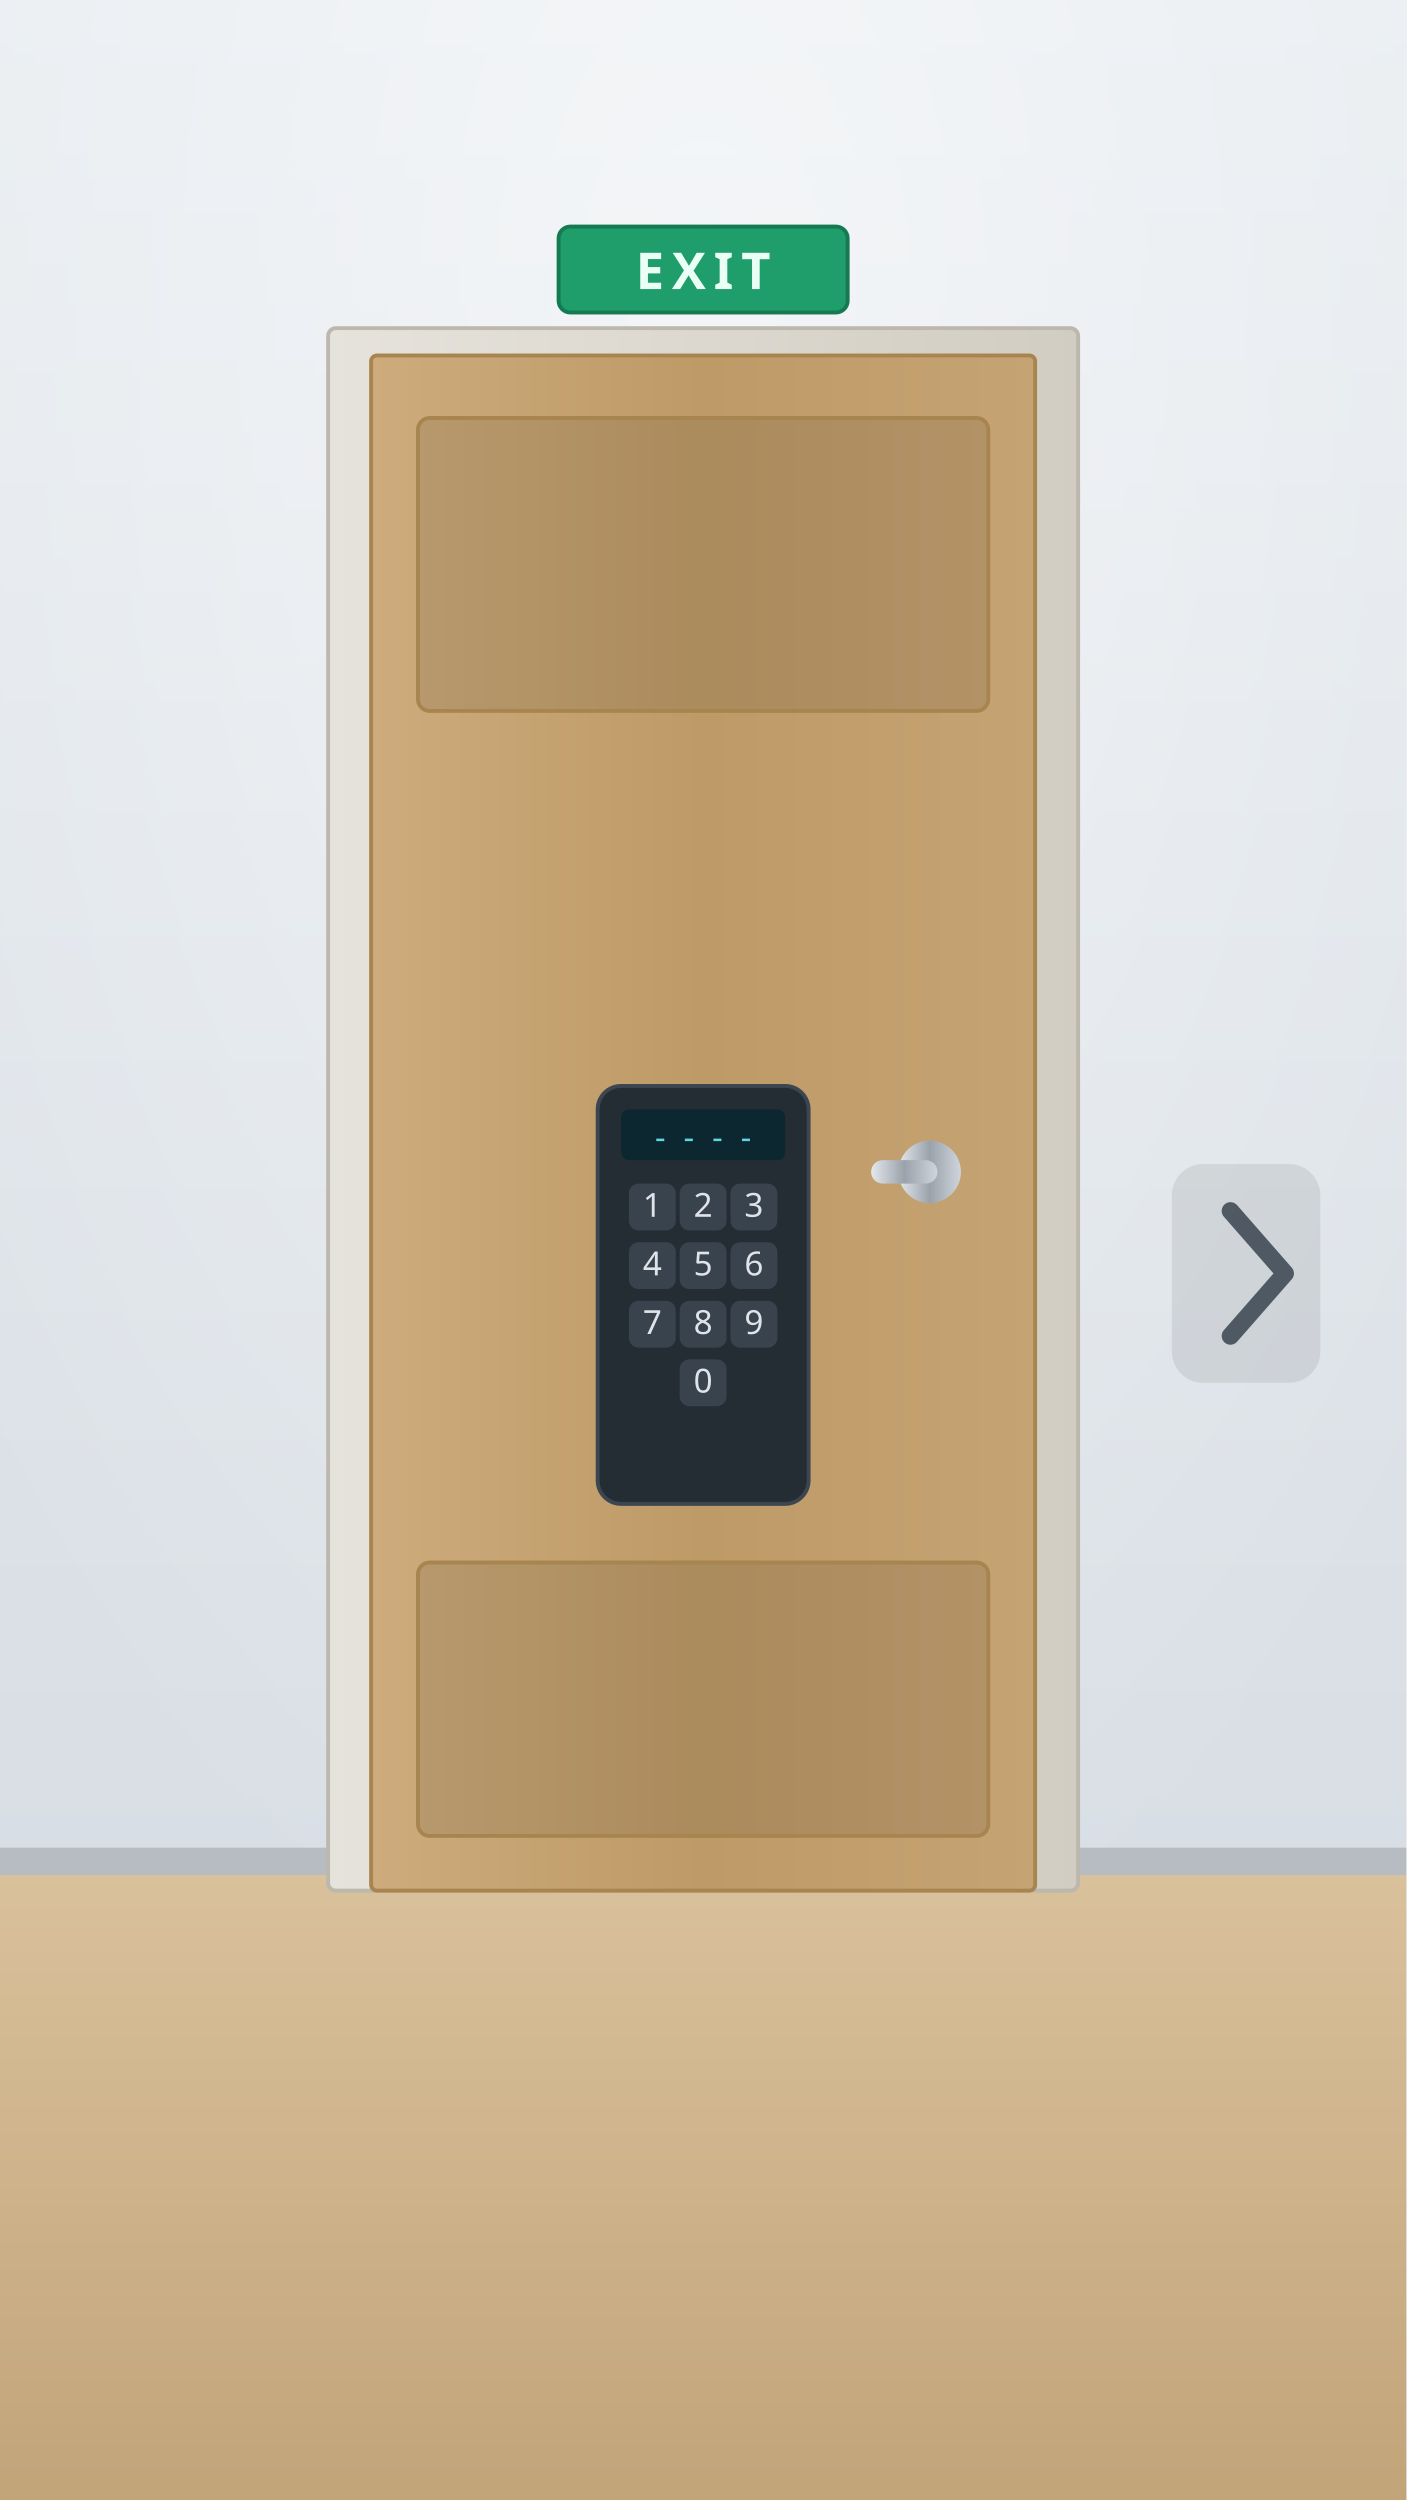
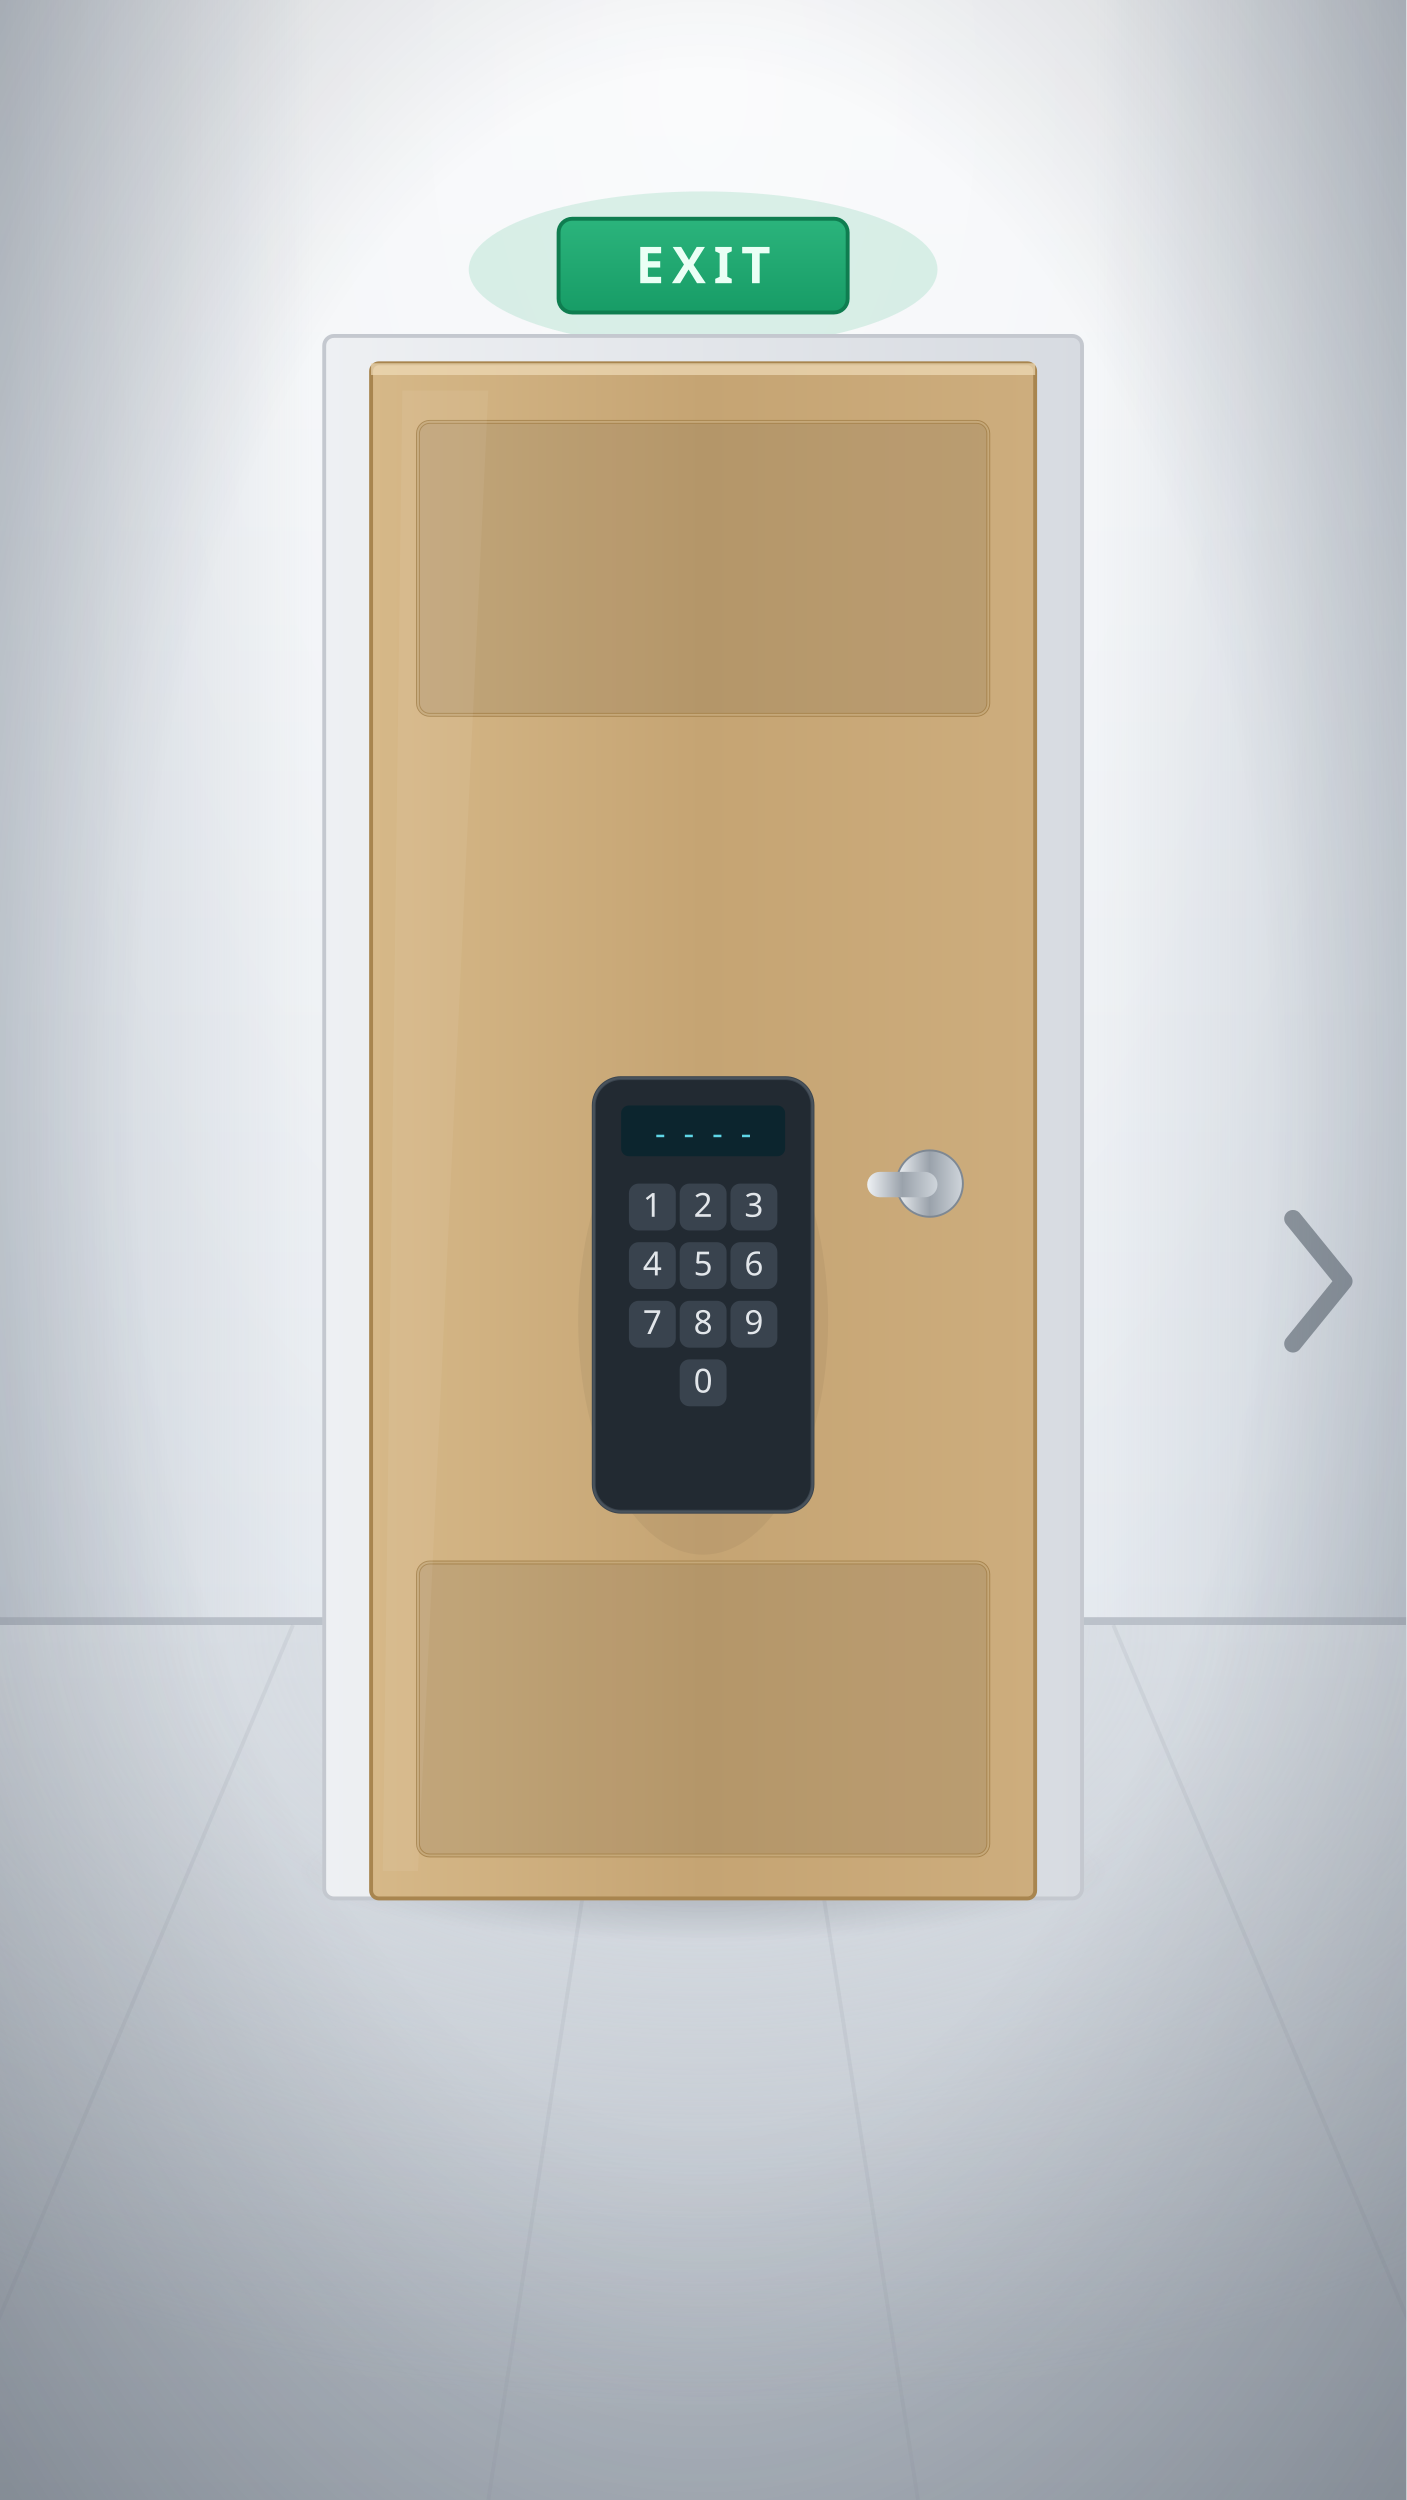
<svg xmlns="http://www.w3.org/2000/svg" viewBox="0 0 720 1280" preserveAspectRatio="xMidYMid slice">
  <defs>
-     <linearGradient id="wall" x1="0" y1="0" x2="0" y2="1">
-       <stop offset="0" stop-color="#e9edf1" />
-       <stop offset="1" stop-color="#d2d9e0" />
+     <linearGradient id="wallV" x1="0" y1="0" x2="0" y2="1">
+       <stop offset="0" stop-color="#f2f4f7" />
+       <stop offset="0.62" stop-color="#e2e7ed" />
+       <stop offset="1" stop-color="#d3d9e1" />
    </linearGradient>
-     <radialGradient id="roomlight" cx="0.5" cy="0.12" r="0.7">
-       <stop offset="0" stop-color="#ffffff" stop-opacity="0.5" />
+     <linearGradient id="cornerShade" x1="0" y1="0" x2="1" y2="0">
+       <stop offset="0" stop-color="#aeb7c2" stop-opacity="0.5" />
+       <stop offset="0.22" stop-color="#aeb7c2" stop-opacity="0" />
+     </linearGradient>
+     <linearGradient id="cornerShadeR" x1="1" y1="0" x2="0" y2="0">
+       <stop offset="0" stop-color="#aeb7c2" stop-opacity="0.5" />
+       <stop offset="0.22" stop-color="#aeb7c2" stop-opacity="0" />
+     </linearGradient>
+     <radialGradient id="topLight" cx="0.5" cy="0.04" r="0.85">
+       <stop offset="0" stop-color="#ffffff" stop-opacity="0.65" />
      <stop offset="1" stop-color="#ffffff" stop-opacity="0" />
    </radialGradient>
-     <linearGradient id="floor" x1="0" y1="0" x2="0" y2="1">
-       <stop offset="0" stop-color="#d9c19c" />
-       <stop offset="1" stop-color="#c2a479" />
+     <radialGradient id="vignette" cx="0.5" cy="0.44" r="0.74">
+       <stop offset="0.55" stop-color="#1b2430" stop-opacity="0" />
+       <stop offset="1" stop-color="#1b2430" stop-opacity="0.30" />
+     </radialGradient>
+     <linearGradient id="floorV" x1="0" y1="0" x2="0" y2="1">
+       <stop offset="0" stop-color="#cdd3da" />
+       <stop offset="1" stop-color="#b3bac3" />
    </linearGradient>
+     <radialGradient id="floorGlow" cx="0.5" cy="0.0" r="0.9">
+       <stop offset="0" stop-color="#e6eaef" stop-opacity="0.7" />
+       <stop offset="1" stop-color="#e6eaef" stop-opacity="0" />
+     </radialGradient>
+     <radialGradient id="contact" cx="0.5" cy="0.5" r="0.5">
+       <stop offset="0" stop-color="#3b424c" stop-opacity="0.32" />
+       <stop offset="1" stop-color="#3b424c" stop-opacity="0" />
+     </radialGradient>
    <linearGradient id="doorwood" x1="0" y1="0" x2="1" y2="0">
-       <stop offset="0" stop-color="#cdab7c" />
-       <stop offset="0.5" stop-color="#bd9a66" />
-       <stop offset="1" stop-color="#c6a373" />
+       <stop offset="0" stop-color="#d6b888" />
+       <stop offset="0.5" stop-color="#c5a473" />
+       <stop offset="1" stop-color="#cdad7d" />
    </linearGradient>
    <linearGradient id="frame" x1="0" y1="0" x2="1" y2="0">
-       <stop offset="0" stop-color="#e6e3dc" />
-       <stop offset="1" stop-color="#d2cdc2" />
+       <stop offset="0" stop-color="#eef0f3" />
+       <stop offset="1" stop-color="#d7dbe1" />
    </linearGradient>
    <linearGradient id="handle" x1="0" y1="0" x2="1" y2="0">
-       <stop offset="0" stop-color="#e4e8ec" />
+       <stop offset="0" stop-color="#eef1f4" />
      <stop offset="0.5" stop-color="#9aa2ab" />
      <stop offset="1" stop-color="#cfd5db" />
    </linearGradient>
+     <linearGradient id="exitSign" x1="0" y1="0" x2="0" y2="1">
+       <stop offset="0" stop-color="#2bb47c" />
+       <stop offset="1" stop-color="#179c66" />
+     </linearGradient>
  </defs>
-   <rect width="720" height="1280" fill="url(#wall)" />
-   <rect width="720" height="1280" fill="url(#roomlight)" />
-   <rect x="0" y="946" width="720" height="14" fill="#b7bcc2" />
-   <polygon points="0,960 720,960 720,1280 0,1280" fill="url(#floor)" />
-   <rect x="600" y="596" width="76" height="112" rx="16" fill="#000000" opacity="0.08" />
-   <g stroke="#2f3b46" stroke-width="9" stroke-linecap="round" stroke-linejoin="round" fill="none" opacity="0.8">
-     <polyline points="630,620 658,652 630,684" />
+   <rect width="720" height="1280" fill="url(#wallV)" />
+   <rect width="720" height="1280" fill="url(#topLight)" />
+   <rect width="720" height="1280" fill="url(#cornerShade)" />
+   <rect width="720" height="1280" fill="url(#cornerShadeR)" />
+   <rect x="0" y="828" width="720" height="6" fill="#aab1ba" opacity="0.7" />
+   <polygon points="0,832 720,832 720,1280 0,1280" fill="url(#floorV)" />
+   <polygon points="0,832 720,832 720,1280 0,1280" fill="url(#floorGlow)" />
+   <g stroke="#9aa2ac" stroke-width="2" opacity="0.18">
+     <line x1="150" y1="832" x2="-40" y2="1280" />
+     <line x1="320" y1="832" x2="250" y2="1280" />
+     <line x1="400" y1="832" x2="470" y2="1280" />
+     <line x1="570" y1="832" x2="760" y2="1280" />
  </g>
-   <rect x="286" y="116" width="148" height="44" rx="6" fill="#1f9d6b" stroke="#157a52" stroke-width="2" />
-   <text x="360" y="148" font-family="Chakra Petch, sans-serif" font-size="26" font-weight="700" fill="#eafff5" text-anchor="middle" letter-spacing="4">EXIT</text>
-   <rect x="168" y="168" width="384" height="800" rx="4" fill="url(#frame)" stroke="#bdb8ad" stroke-width="2" />
-   <rect x="190" y="182" width="340" height="786" rx="3" fill="url(#doorwood)" stroke="#a8854f" stroke-width="2" />
-   <rect x="214" y="214" width="292" height="150" rx="6" fill="#00000018" stroke="#a8854f" stroke-width="2" />
-   <rect x="214" y="800" width="292" height="140" rx="6" fill="#00000018" stroke="#a8854f" stroke-width="2" />
-   <ellipse cx="476" cy="600" rx="16" ry="16" fill="url(#handle)" />
-   <rect x="446" y="594" width="34" height="12" rx="6" fill="url(#handle)" />
-   <rect x="306" y="556" width="108" height="214" rx="12" fill="#242c34" stroke="#3c4651" stroke-width="2" />
-   <rect x="318" y="568" width="84" height="26" rx="4" fill="#0d2730" />
-   <text x="360" y="588" font-family="Chakra Petch, monospace" font-size="16" fill="#5fd6e6" text-anchor="middle" letter-spacing="5">----</text>
-   <g font-family="Chakra Petch, sans-serif" font-size="17" fill="#dfe4ea" text-anchor="middle">
+   <rect width="720" height="1280" fill="url(#vignette)" />
+   <g stroke="#48535f" stroke-width="9" stroke-linecap="round" stroke-linejoin="round" fill="none" opacity="0.55">
+     <polyline points="662,624 688,656 662,688" />
+   </g>
+   <ellipse cx="360" cy="958" rx="208" ry="36" fill="url(#contact)" />
+   <ellipse cx="360" cy="138" rx="120" ry="40" fill="#2bb47c" opacity="0.16" />
+   <rect x="286" y="112" width="148" height="48" rx="7" fill="url(#exitSign)" stroke="#0f7d50" stroke-width="2" />
+   <text x="360" y="145" font-family="Chakra Petch, sans-serif" font-size="26" font-weight="700" fill="#eafff5" text-anchor="middle" letter-spacing="4">EXIT</text>
+   <rect x="166" y="172" width="388" height="800" rx="5" fill="url(#frame)" stroke="#c4c8cf" stroke-width="2" />
+   <rect x="190" y="186" width="340" height="786" rx="4" fill="url(#doorwood)" stroke="#a8854f" stroke-width="2" />
+   <rect x="190" y="186" width="340" height="6" fill="#f0dcb8" opacity="0.7" />
+   <rect x="214" y="216" width="292" height="150" rx="6" fill="#00000016" stroke="#a8854f" stroke-width="2" />
+   <rect x="214" y="216" width="292" height="150" rx="6" fill="none" stroke="#f0dcb8" stroke-width="1" opacity="0.4" />
+   <rect x="214" y="800" width="292" height="150" rx="6" fill="#00000016" stroke="#a8854f" stroke-width="2" />
+   <rect x="214" y="800" width="292" height="150" rx="6" fill="none" stroke="#f0dcb8" stroke-width="1" opacity="0.4" />
+   <polygon points="206,200 250,200 214,958 196,958" fill="#ffffff" opacity="0.06" />
+   <ellipse cx="476" cy="606" rx="17" ry="17" fill="url(#handle)" />
+   <ellipse cx="476" cy="606" rx="17" ry="17" fill="none" stroke="#7e8893" stroke-width="1" />
+   <rect x="444" y="600" width="36" height="13" rx="6.5" fill="url(#handle)" />
+   <ellipse cx="360" cy="676" rx="64" ry="120" fill="#000000" opacity="0.05" />
+   <rect x="304" y="552" width="112" height="222" rx="14" fill="#222a32" stroke="#3a444e" stroke-width="2" />
+   <rect x="304" y="552" width="112" height="222" rx="14" fill="none" stroke="#ffffff" stroke-width="1" opacity="0.08" />
+   <rect x="318" y="566" width="84" height="26" rx="4" fill="#0c252e" />
+   <text x="360" y="586" font-family="Chakra Petch, monospace" font-size="16" fill="#5fd6e6" text-anchor="middle" letter-spacing="5">----</text>
+   <g font-family="Chakra Petch, sans-serif" font-size="17" fill="#e2e6ea" text-anchor="middle">
    <g fill="#39434e">
      <rect x="322" y="606" width="24" height="24" rx="5" />
      <rect x="348" y="606" width="24" height="24" rx="5" />
      <rect x="374" y="606" width="24" height="24" rx="5" />
      <rect x="322" y="636" width="24" height="24" rx="5" />
      <rect x="348" y="636" width="24" height="24" rx="5" />
      <rect x="374" y="636" width="24" height="24" rx="5" />
      <rect x="322" y="666" width="24" height="24" rx="5" />
      <rect x="348" y="666" width="24" height="24" rx="5" />
      <rect x="374" y="666" width="24" height="24" rx="5" />
      <rect x="348" y="696" width="24" height="24" rx="5" />
    </g>
    <text x="334" y="623">1</text>
    <text x="360" y="623">2</text>
    <text x="386" y="623">3</text>
    <text x="334" y="653">4</text>
    <text x="360" y="653">5</text>
    <text x="386" y="653">6</text>
    <text x="334" y="683">7</text>
    <text x="360" y="683">8</text>
    <text x="386" y="683">9</text>
    <text x="360" y="713">0</text>
  </g>
</svg>
